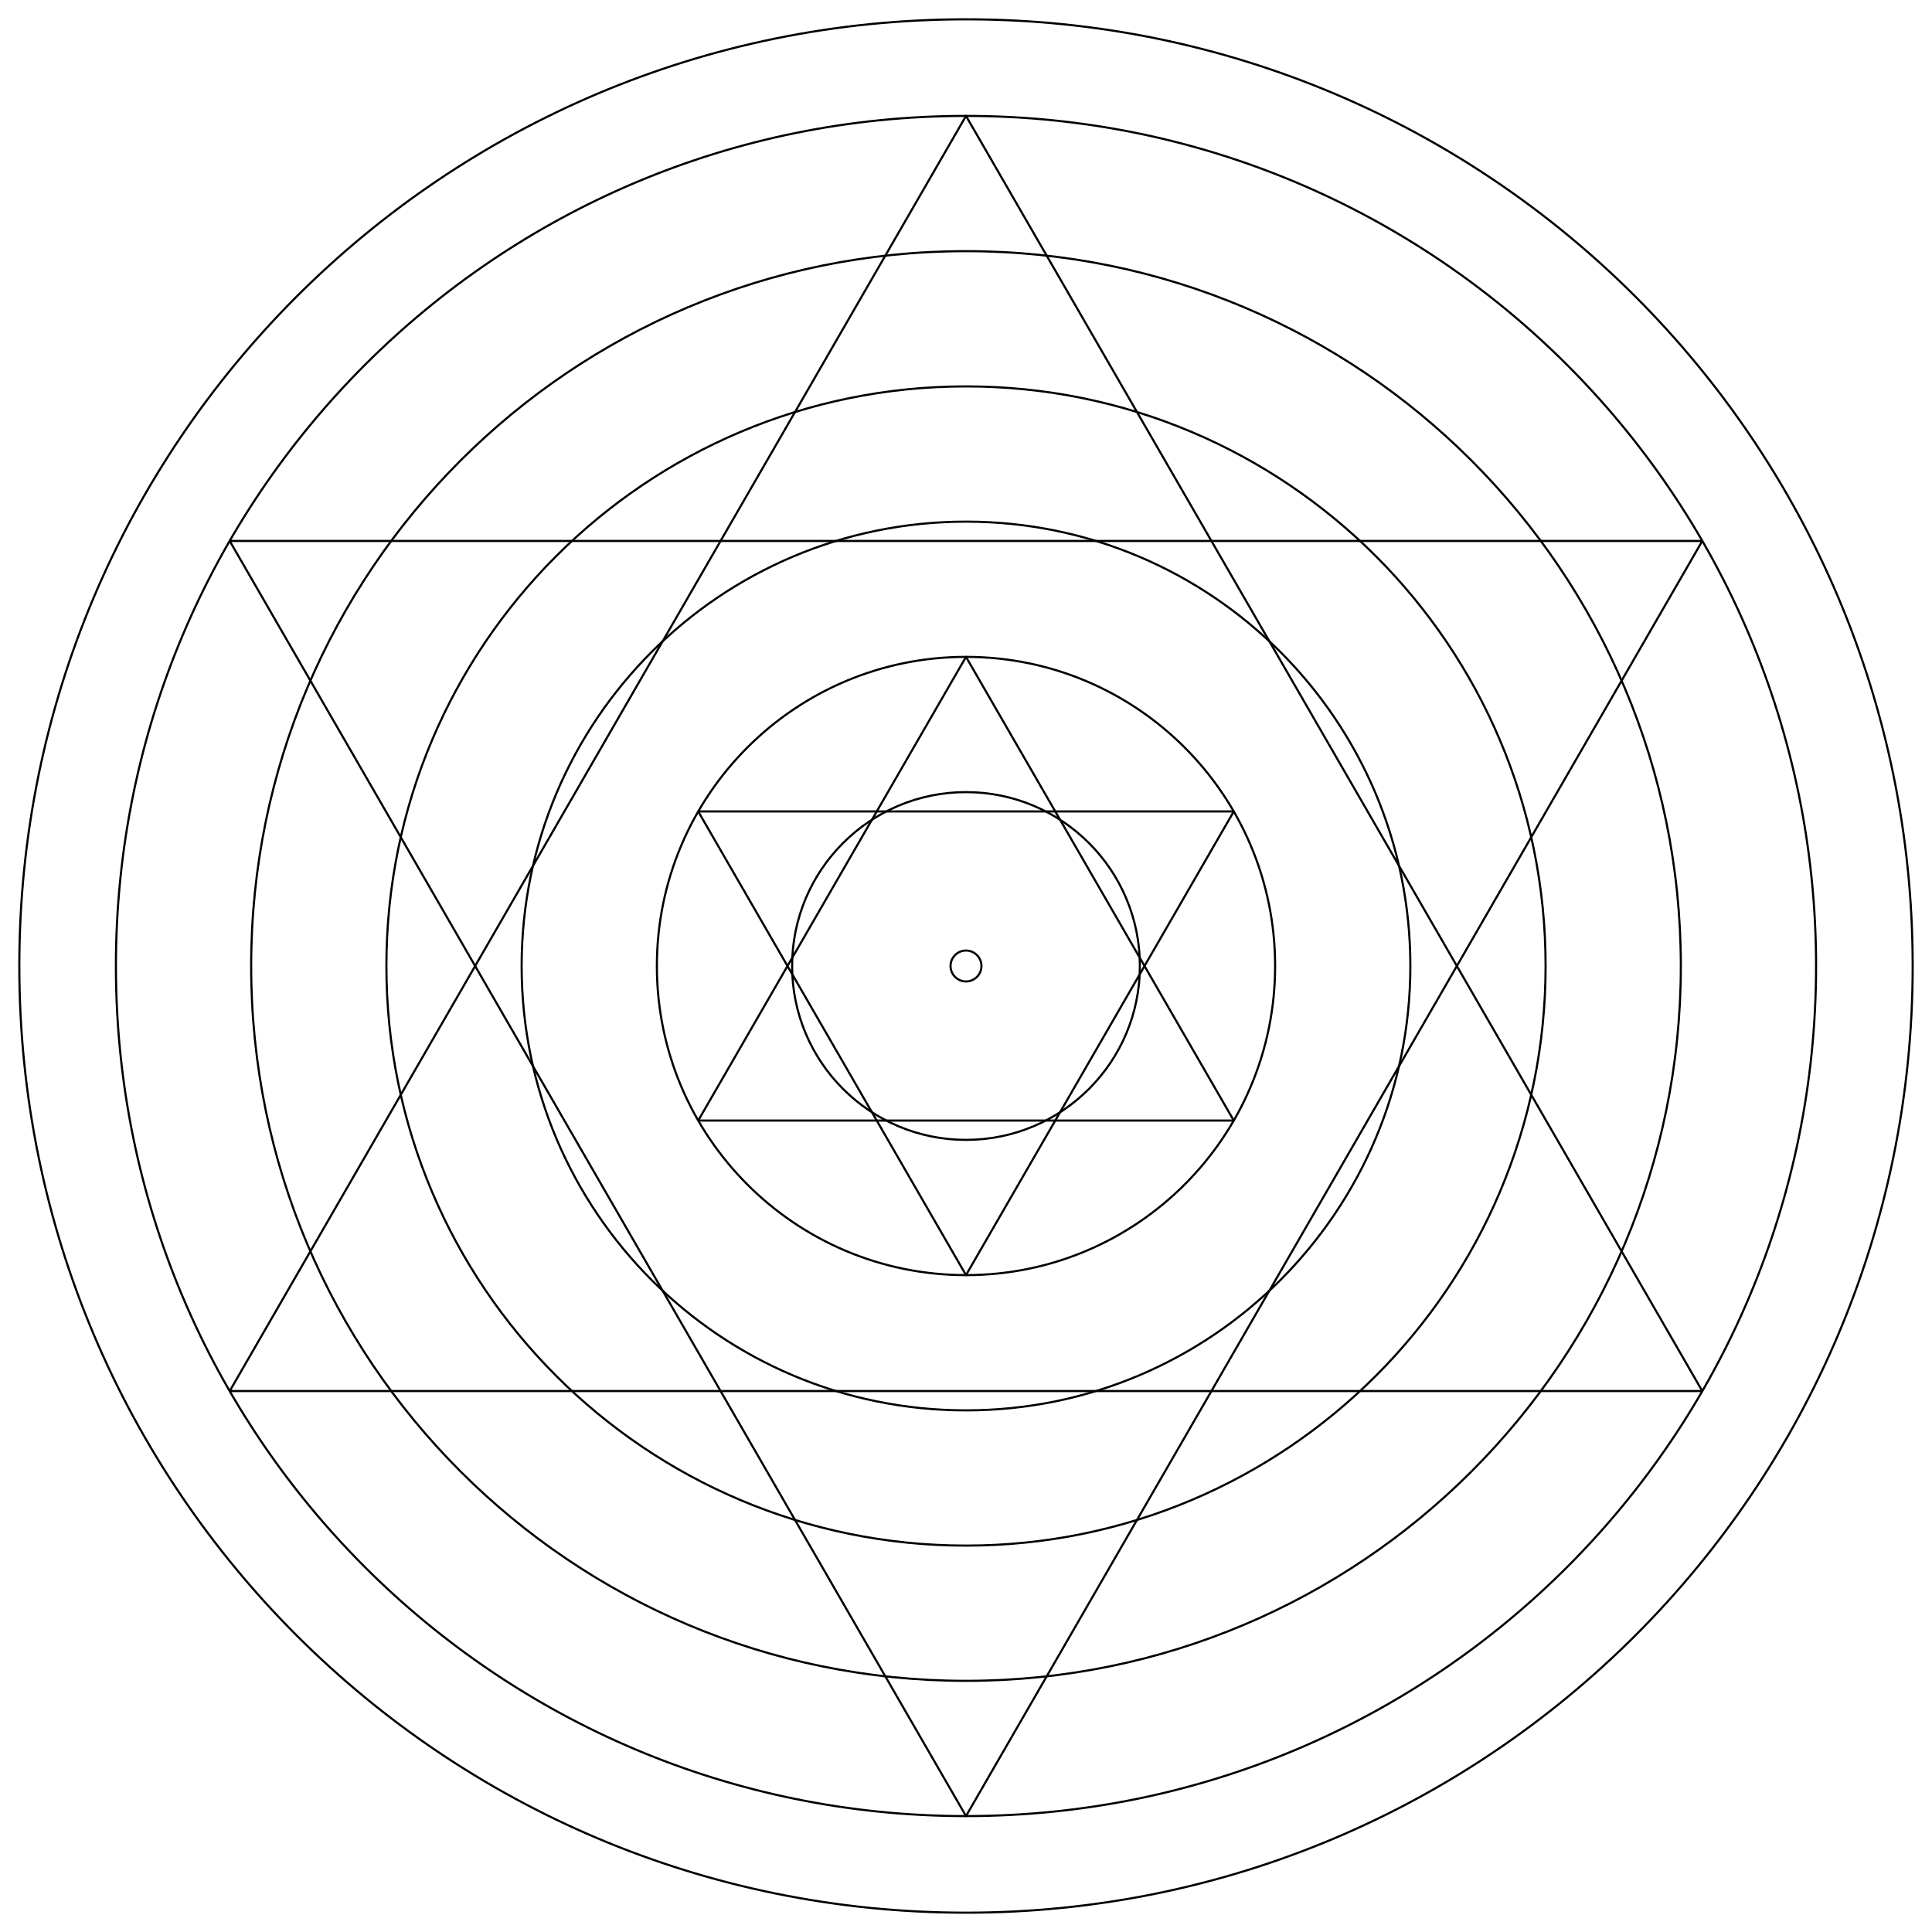
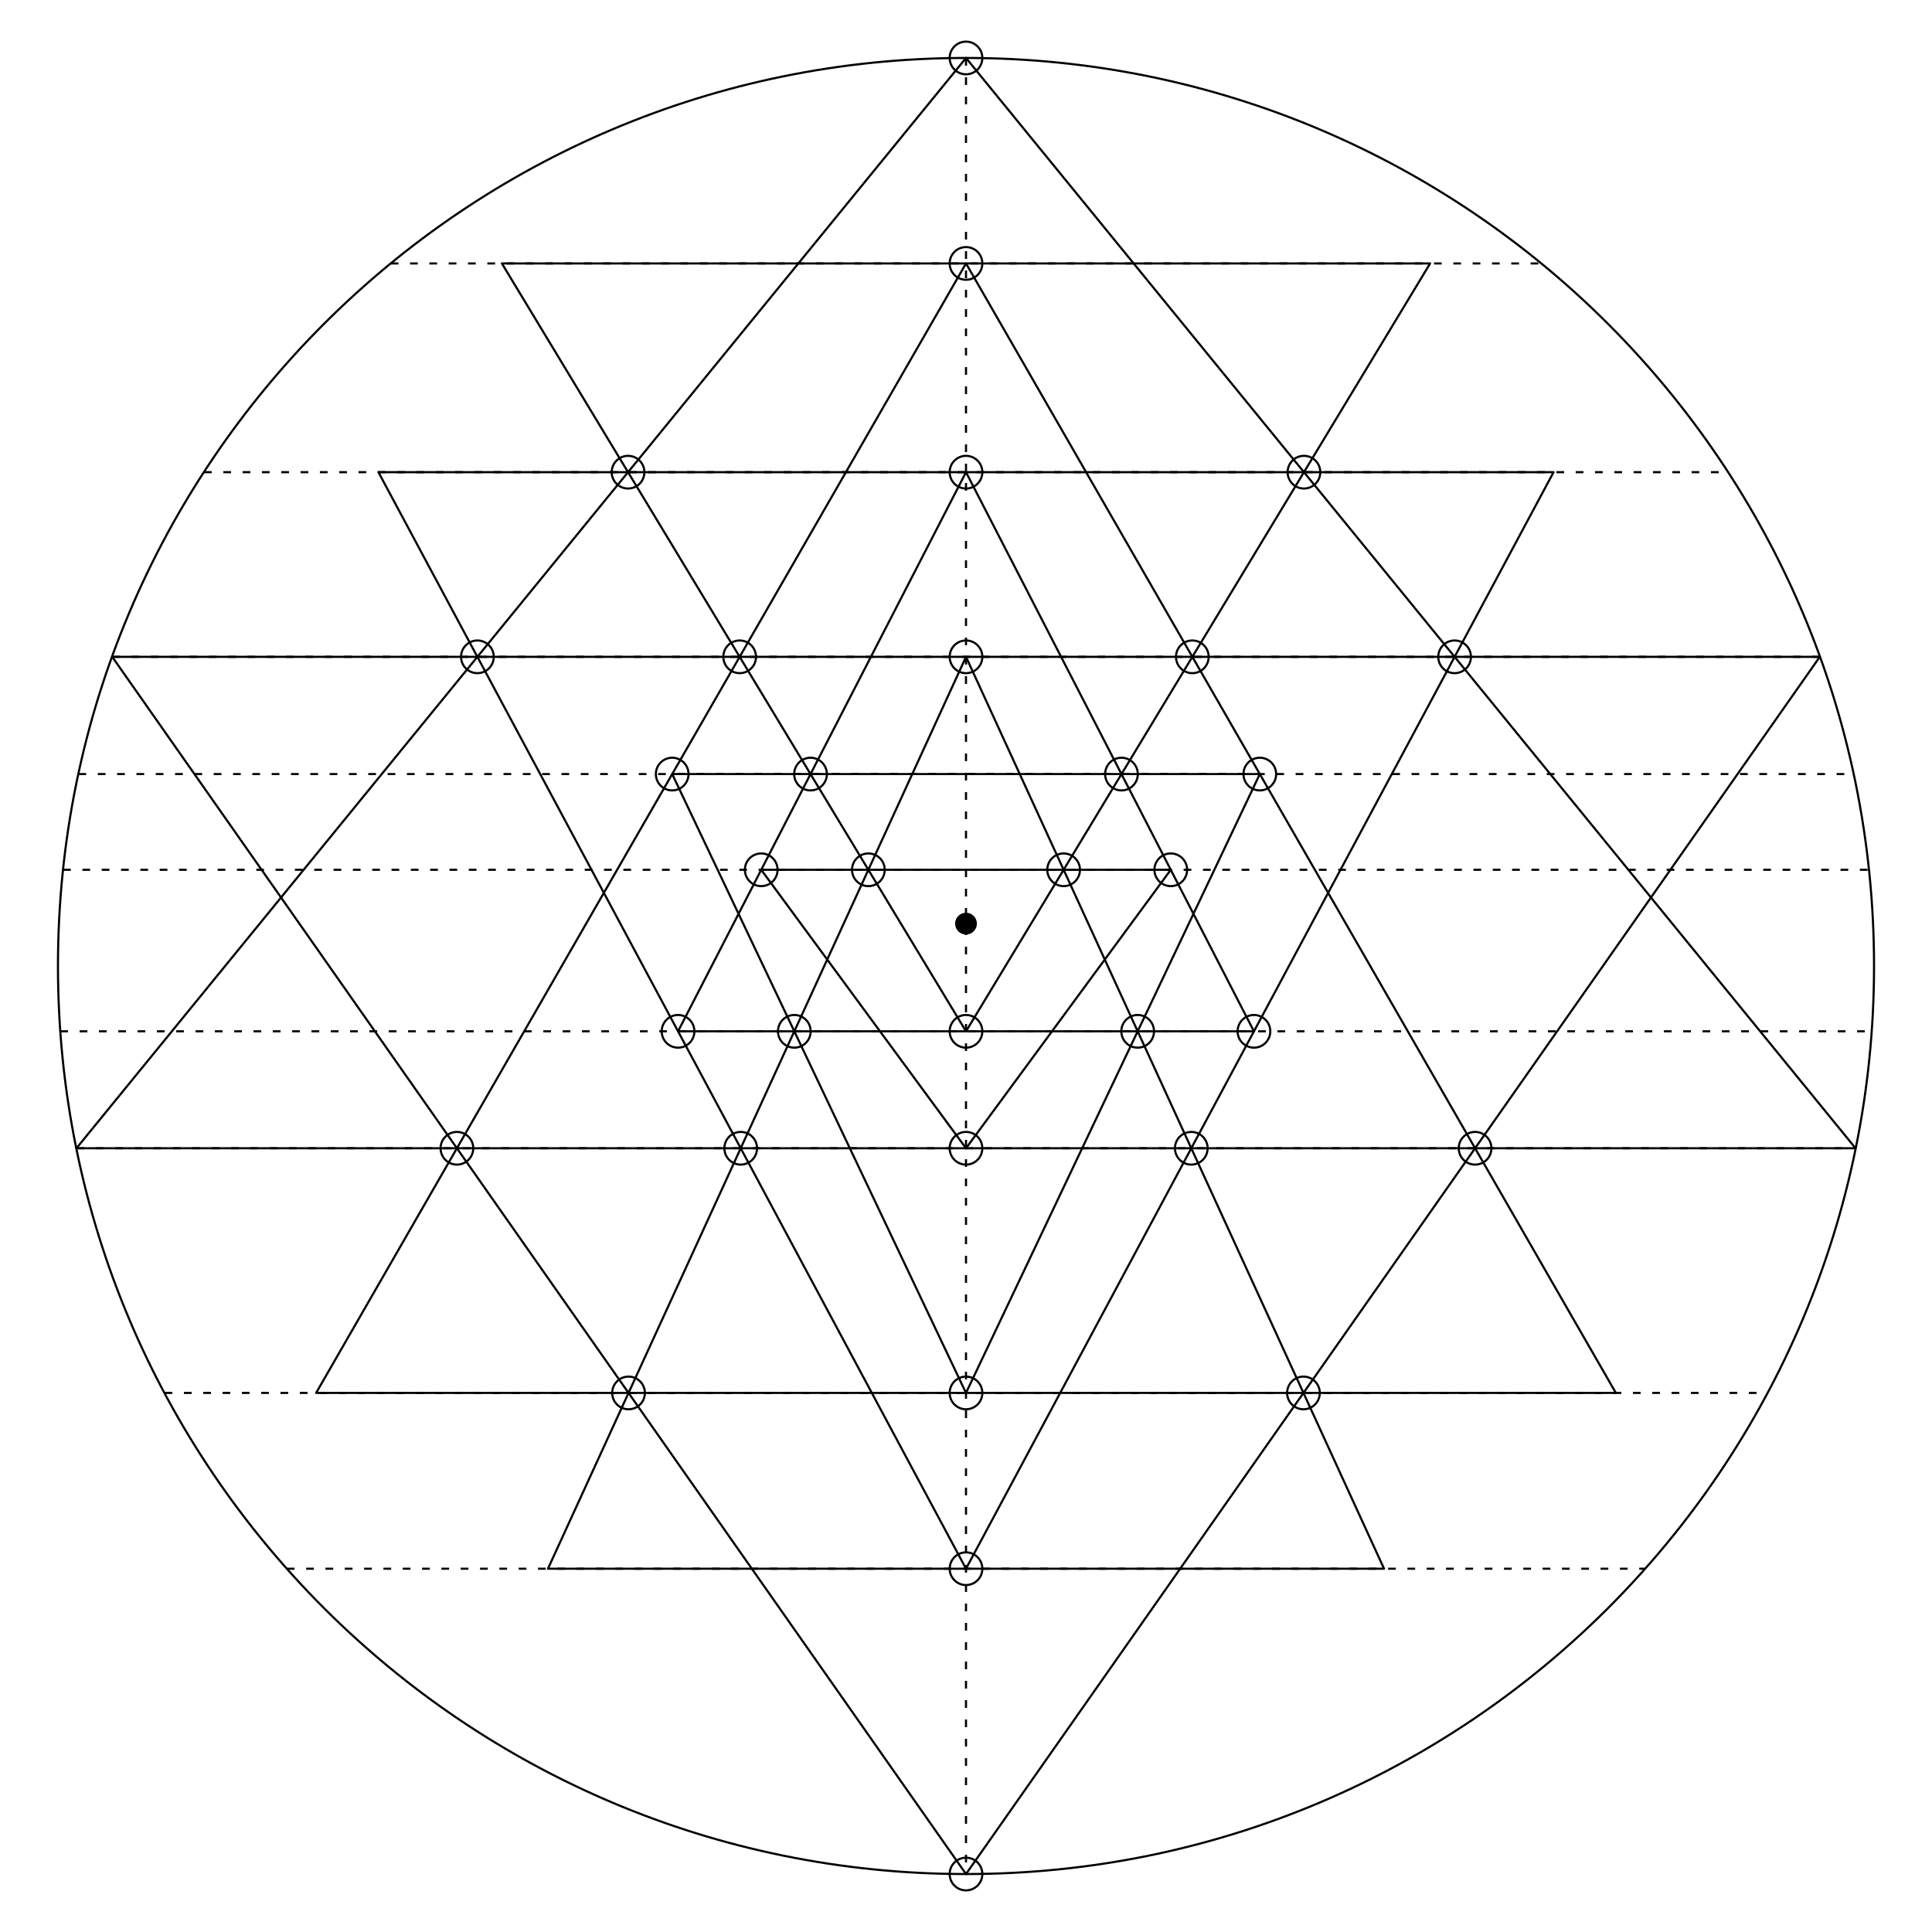
- <svg xmlns="http://www.w3.org/2000/svg" viewBox="0 0 1000 1000" fill="none" stroke="#000" stroke-width="1.1" stroke-linejoin="round">
-   <circle cx="500.0" cy="500.0" r="90.0" />
-   <circle cx="500.0" cy="500.0" r="160.0" />
-   <circle cx="500.0" cy="500.0" r="230.0" />
-   <circle cx="500.0" cy="500.0" r="300.0" />
-   <circle cx="500.0" cy="500.0" r="370.0" />
-   <circle cx="500.0" cy="500.0" r="440.0" />
-   <circle cx="500.0" cy="500.0" r="490.0" />
-   <polygon points="500.0,940.0 118.9,280.0 881.1,280.0" />
-   <polygon points="500.0,60.0 881.1,720.0 118.9,720.0" />
-   <polygon points="500.0,660.0 361.4,420.0 638.6,420.0" />
-   <polygon points="500.0,340.0 638.6,580.0 361.4,580.0" />
-   <circle cx="500.0" cy="500.0" r="8.0" />
+ <svg xmlns="http://www.w3.org/2000/svg" viewBox="0 0 1000 1000" fill="none" stroke="#000" color="#000" stroke-width="1.1" stroke-linejoin="round">
+   <circle cx="500" cy="500" r="470" />
+   <line x1="39.56" y1="594.34" x2="960.44" y2="594.34" stroke-dasharray="4 6" />
+   <line x1="85.19" y1="720.98" x2="914.81" y2="720.98" stroke-dasharray="4 6" />
+   <line x1="31.22" y1="533.81" x2="968.78" y2="533.81" stroke-dasharray="4 6" />
+   <line x1="148.46" y1="811.96" x2="851.54" y2="811.96" stroke-dasharray="4 6" />
+   <line x1="58.08" y1="339.97" x2="941.92" y2="339.97" stroke-dasharray="4 6" />
+   <line x1="202.24" y1="136.35" x2="797.76" y2="136.35" stroke-dasharray="4 6" />
+   <line x1="105.58" y1="244.4" x2="894.42" y2="244.4" stroke-dasharray="4 6" />
+   <line x1="40.62" y1="400.66" x2="959.38" y2="400.66" stroke-dasharray="4 6" />
+   <line x1="32.65" y1="450.2" x2="967.35" y2="450.2" stroke-dasharray="4 6" />
+   <line x1="500" y1="30" x2="500" y2="970" stroke-dasharray="4 6" />
+   <polygon points="500,30 39.56,594.34 960.44,594.34" />
+   <polygon points="500,136.35 163.63,720.98 836.37,720.98" />
+   <polygon points="500,244.4 350.96,533.81 649.04,533.81" />
+   <polygon points="500,339.97 283.62,811.96 716.38,811.96" />
+   <polygon points="500,970 58.08,339.97 941.92,339.97" />
+   <polygon points="500,533.81 259.77,136.35 740.23,136.35" />
+   <polygon points="500,811.96 195.88,244.4 804.12,244.4" />
+   <polygon points="500,720.98 347.93,400.66 652.07,400.66" />
+   <polygon points="500,594.34 394.01,450.2 605.99,450.2" />
+   <circle cx="325.08" cy="244.4" r="8.46" />
+   <circle cx="674.92" cy="244.4" r="8.46" />
+   <circle cx="247.1" cy="339.97" r="8.46" />
+   <circle cx="752.9" cy="339.97" r="8.46" />
+   <circle cx="382.85" cy="339.97" r="8.46" />
+   <circle cx="617.15" cy="339.97" r="8.46" />
+   <circle cx="347.93" cy="400.66" r="8.46" />
+   <circle cx="652.07" cy="400.66" r="8.46" />
+   <circle cx="419.53" cy="400.66" r="8.46" />
+   <circle cx="580.47" cy="400.66" r="8.46" />
+   <circle cx="394.01" cy="450.2" r="8.46" />
+   <circle cx="605.99" cy="450.2" r="8.46" />
+   <circle cx="449.47" cy="450.2" r="8.46" />
+   <circle cx="550.53" cy="450.2" r="8.46" />
+   <circle cx="350.96" cy="533.81" r="8.46" />
+   <circle cx="649.04" cy="533.81" r="8.46" />
+   <circle cx="411.14" cy="533.81" r="8.46" />
+   <circle cx="588.86" cy="533.81" r="8.46" />
+   <circle cx="236.5" cy="594.34" r="8.46" />
+   <circle cx="763.5" cy="594.34" r="8.46" />
+   <circle cx="383.39" cy="594.34" r="8.46" />
+   <circle cx="616.61" cy="594.34" r="8.46" />
+   <circle cx="325.33" cy="720.98" r="8.46" />
+   <circle cx="674.67" cy="720.98" r="8.46" />
+   <circle cx="500" cy="30" r="8.46" />
+   <circle cx="500" cy="136.35" r="8.46" />
+   <circle cx="500" cy="244.4" r="8.46" />
+   <circle cx="500" cy="339.97" r="8.46" />
+   <circle cx="500" cy="970" r="8.46" />
+   <circle cx="500" cy="533.81" r="8.46" />
+   <circle cx="500" cy="811.96" r="8.46" />
+   <circle cx="500" cy="720.98" r="8.46" />
+   <circle cx="500" cy="594.34" r="8.46" />
+   <circle cx="500" cy="478.07" r="5.64" fill="currentColor" stroke="none" />
</svg>
